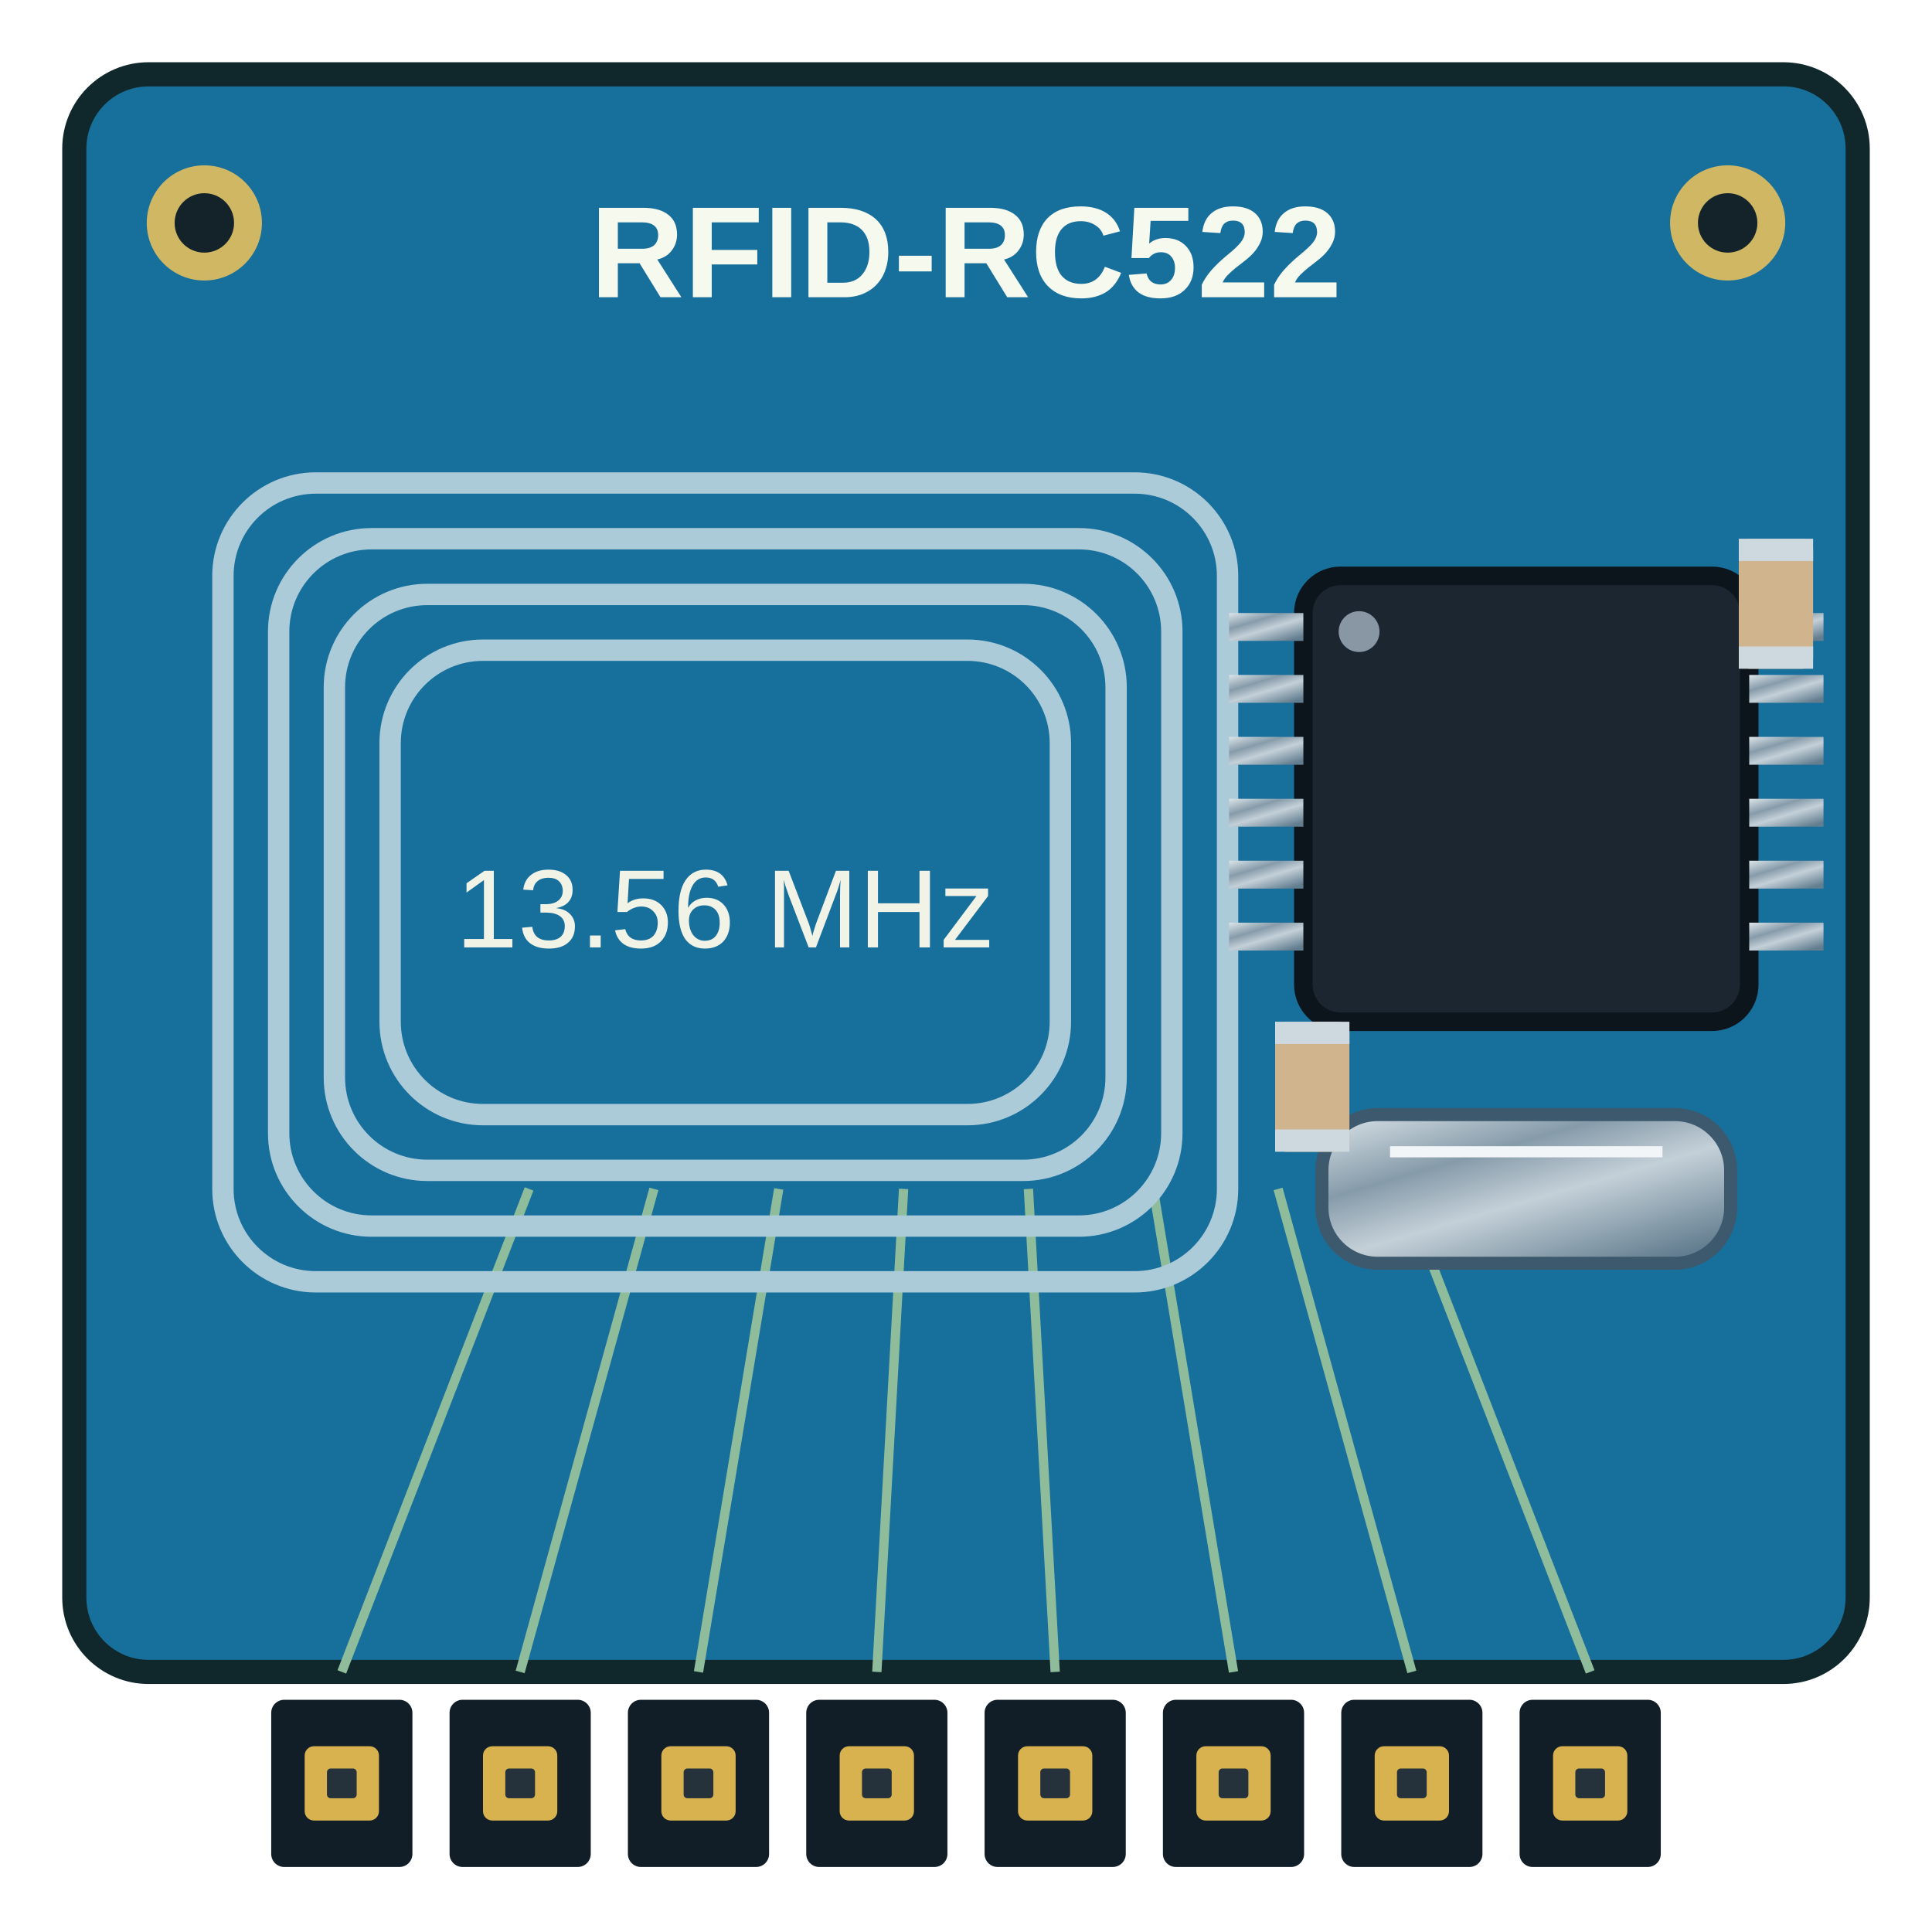
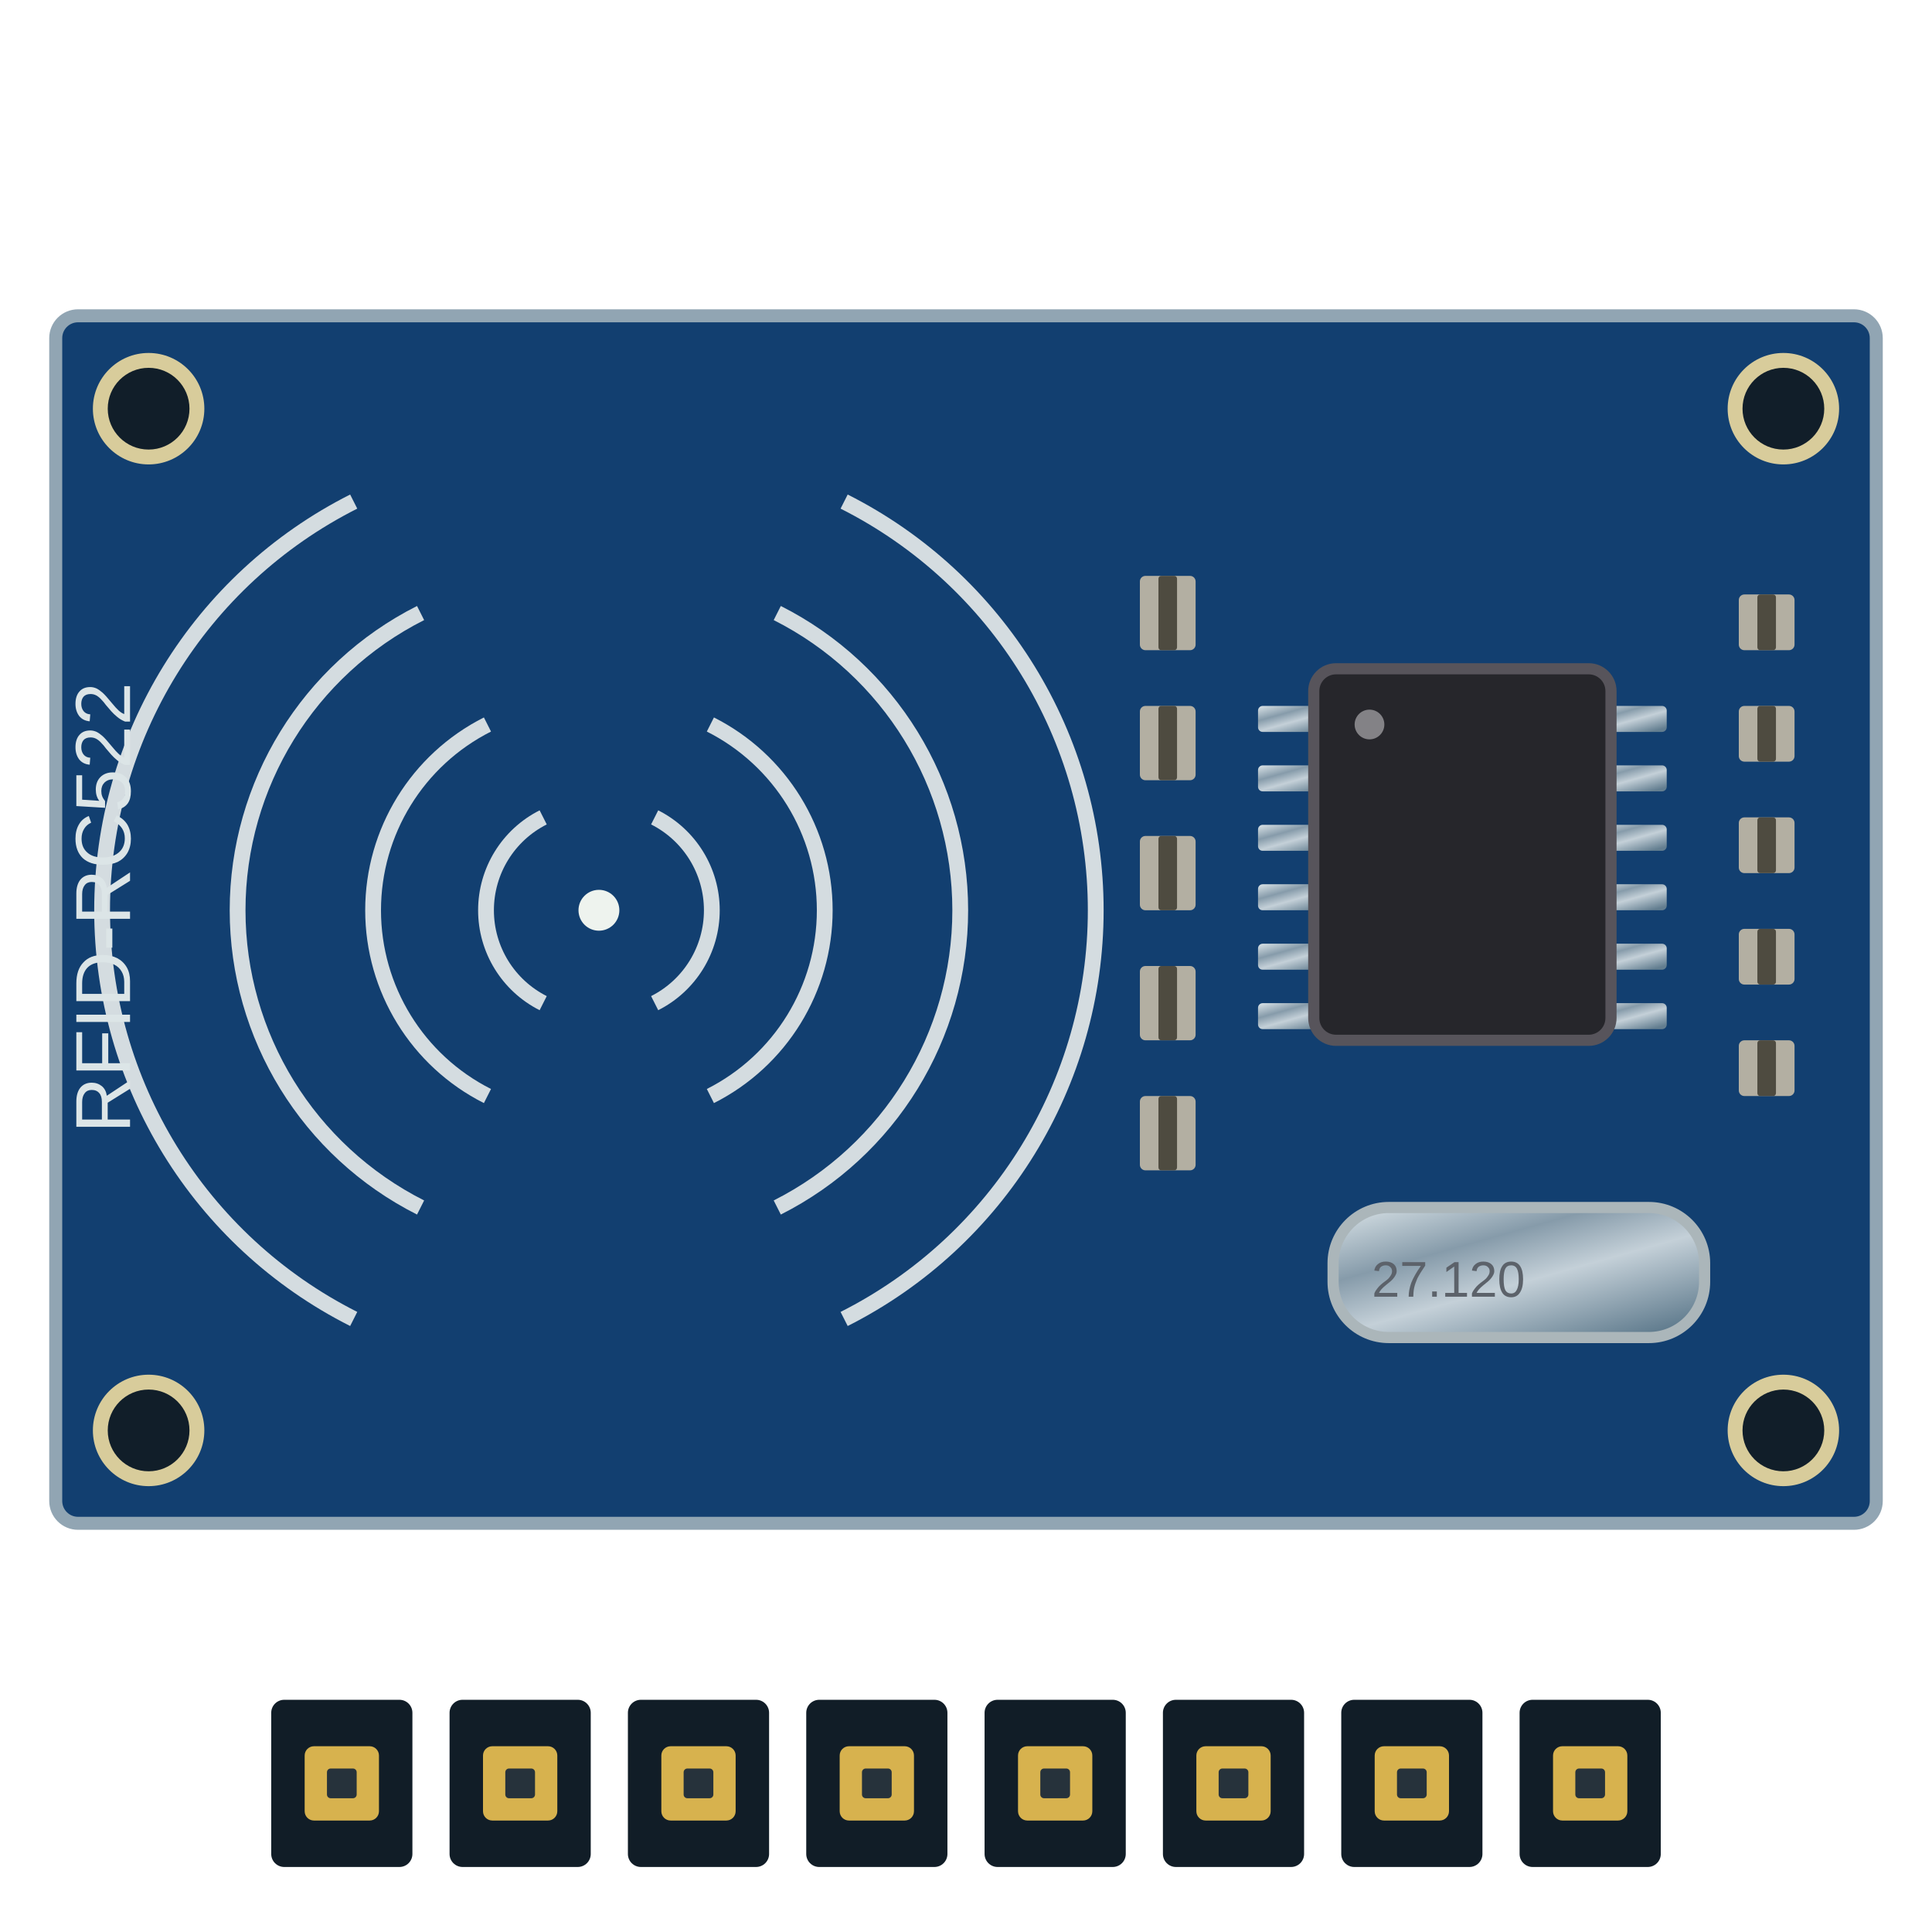
<svg xmlns="http://www.w3.org/2000/svg" width="104" height="104" viewBox="0 0 104 104">
  <defs>
    <linearGradient id="clear-epoxy" x2="1" y2=".2">
      <stop stop-color="#d6e9ec" stop-opacity=".8" />
      <stop offset=".35" stop-color="#eef9fc" stop-opacity=".55" />
      <stop offset=".7" stop-color="#a6c1cb" stop-opacity=".65" />
      <stop offset="1" stop-color="#607c8c" stop-opacity=".9" />
    </linearGradient>
    <linearGradient id="black-plastic" x2="1" y2="0">
      <stop stop-color="#131c23" />
      <stop offset=".4" stop-color="#46515b" />
      <stop offset="1" stop-color="#152029" />
    </linearGradient>
    <linearGradient id="metal" x2=".8" y2="1">
      <stop stop-color="#dce5e9" />
      <stop offset=".35" stop-color="#869baa" />
      <stop offset=".6" stop-color="#c4d0d8" />
      <stop offset="1" stop-color="#637e90" />
    </linearGradient>
    <linearGradient id="cap" x2=".3" y2="1">
      <stop stop-color="#748a99" />
      <stop offset="1" stop-color="#17232e" />
    </linearGradient>
    <linearGradient id="green" x2="0" y2="1">
      <stop stop-color="#28765c" />
      <stop offset="1" stop-color="#164c3b" />
    </linearGradient>
    <radialGradient id="lens" cx=".3" cy=".25">
      <stop stop-color="#f1fcff" />
      <stop offset=".35" stop-color="#b9dfed" stop-opacity=".9" />
      <stop offset="1" stop-color="#688f9d" stop-opacity=".8" />
    </radialGradient>
  </defs>
-   <rect x="4" y="4" width="96" height="86" rx="4" fill="#176f9c" stroke="#10282b" stroke-width="1.3" />
-   <circle cx="11" cy="12" r="3.1" fill="#d0b763" />
-   <circle cx="11" cy="12" r="1.6" fill="#14232a" />
-   <circle cx="93" cy="12" r="3.1" fill="#d0b763" />
-   <circle cx="93" cy="12" r="1.6" fill="#14232a" />
-   <path d="M18.4 90L28.48 64" fill="none" stroke="#8fbd9c" stroke-width="0.5" />
-   <path d="M28 90L35.2 64" fill="none" stroke="#8fbd9c" stroke-width="0.5" />
-   <path d="M37.6 90L41.92 64" fill="none" stroke="#8fbd9c" stroke-width="0.5" />
-   <path d="M47.2 90L48.64 64" fill="none" stroke="#8fbd9c" stroke-width="0.5" />
-   <path d="M56.8 90L55.36 64" fill="none" stroke="#8fbd9c" stroke-width="0.5" />
-   <path d="M66.4 90L62.08 64" fill="none" stroke="#8fbd9c" stroke-width="0.5" />
-   <path d="M76 90L68.8 64" fill="none" stroke="#8fbd9c" stroke-width="0.5" />
-   <path d="M85.6 90L75.52 64" fill="none" stroke="#8fbd9c" stroke-width="0.5" />
-   <g>
-     <rect x="12" y="26" width="54.08" height="43" rx="5" fill="none" stroke="#accbd9" stroke-width="1.15" />
-     <rect x="15" y="29" width="48.08" height="37" rx="5" fill="none" stroke="#accbd9" stroke-width="1.15" />
-     <rect x="18" y="32" width="42.08" height="31" rx="5" fill="none" stroke="#accbd9" stroke-width="1.15" />
-     <rect x="21" y="35" width="36.08" height="25" rx="5" fill="none" stroke="#accbd9" stroke-width="1.15" />
-     <text x="39.04" y="51" fill="#f2f3e7" font-family="Arial, sans-serif" font-size="6" text-anchor="middle">13.56 MHz</text>
-     <rect x="70.16" y="31" width="24" height="24" rx="2" fill="#1b2630" stroke="#0c151c" stroke-width="1" />
-     <rect x="66.16" y="33" width="4" height="1.5" rx="0" fill="url(#metal)" />
-     <rect x="94.16" y="33" width="4" height="1.5" rx="0" fill="url(#metal)" />
-     <rect x="66.16" y="36.333" width="4" height="1.5" rx="0" fill="url(#metal)" />
-     <rect x="94.16" y="36.333" width="4" height="1.5" rx="0" fill="url(#metal)" />
-     <rect x="66.16" y="39.667" width="4" height="1.5" rx="0" fill="url(#metal)" />
-     <rect x="94.16" y="39.667" width="4" height="1.5" rx="0" fill="url(#metal)" />
-     <rect x="66.16" y="43" width="4" height="1.5" rx="0" fill="url(#metal)" />
-     <rect x="94.16" y="43" width="4" height="1.5" rx="0" fill="url(#metal)" />
-     <rect x="66.16" y="46.333" width="4" height="1.5" rx="0" fill="url(#metal)" />
-     <rect x="94.16" y="46.333" width="4" height="1.5" rx="0" fill="url(#metal)" />
-     <rect x="66.16" y="49.667" width="4" height="1.5" rx="0" fill="url(#metal)" />
-     <rect x="94.16" y="49.667" width="4" height="1.5" rx="0" fill="url(#metal)" />
-     <circle cx="73.16" cy="34" r="1.1" fill="#8996a3" />
-     <rect x="71.16" y="60" width="22" height="8" rx="3" fill="url(#metal)" stroke="#3c596d" stroke-width=".7" />
-     <path d="M74.827 62L89.493 62" fill="none" stroke="#f1f5f7" stroke-width="0.6" />
-     <rect x="68.64" y="55" width="4" height="7" rx="0.6" fill="#d0b48d" />
-     <rect x="68.64" y="55" width="4" height="1.2" rx="0" fill="#ced8df" />
-     <rect x="68.64" y="60.8" width="4" height="1.2" rx="0" fill="#ced8df" />
-     <rect x="93.6" y="29" width="4" height="7" rx="0.6" fill="#d0b48d" />
-     <rect x="93.6" y="29" width="4" height="1.2" rx="0" fill="#ced8df" />
-     <rect x="93.6" y="34.8" width="4" height="1.2" rx="0" fill="#ced8df" />
+   <g data-photo-body="mfrc522">
+     <rect x="3" y="17" width="98" height="65" fill="#123f70" rx="1.2" stroke="#91a5b3" stroke-width=".7" data-photo-reference="rc522" />
+     <circle cx="8" cy="22" r="3" fill="#d8cc9b" />
+     <circle cx="8" cy="22" r="2.2" fill="#111e29" />
+     <circle cx="8" cy="77" r="3" fill="#d8cc9b" />
+     <circle cx="8" cy="77" r="2.2" fill="#111e29" />
+     <circle cx="96" cy="22" r="3" fill="#d8cc9b" />
+     <circle cx="96" cy="22" r="2.2" fill="#111e29" />
+     <circle cx="96" cy="77" r="3" fill="#d8cc9b" />
+     <circle cx="96" cy="77" r="2.2" fill="#111e29" />
+     <path d="M29.24 44a5.6 5.6 0 0 0 0 10M35.24 44a5.6 5.6 0 0 1 0 10" fill="none" stroke="#d4dce0" stroke-width="0.85" />
+     <path d="M26.24 39a11.2 11.2 0 0 0 0 20M38.24 39a11.2 11.2 0 0 1 0 20" fill="none" stroke="#d4dce0" stroke-width="0.85" />
+     <path d="M22.64 33a17.92 17.92 0 0 0 0 32M41.84 33a17.92 17.92 0 0 1 0 32" fill="none" stroke="#d4dce0" stroke-width="0.85" />
+     <path d="M19.04 27a24.64 24.64 0 0 0 0 44M45.44 27a24.64 24.64 0 0 1 0 44" fill="none" stroke="#d4dce0" stroke-width="0.85" />
+     <circle cx="32.24" cy="49" r="1.1" fill="#eef3ee" />
+     <rect x="67.72" y="38" width="4" height="1.4" fill="url(#metal)" rx="0.25" />
+     <rect x="85.72" y="38" width="4" height="1.4" fill="url(#metal)" rx="0.25" />
+     <rect x="67.72" y="41.2" width="4" height="1.4" fill="url(#metal)" rx="0.25" />
+     <rect x="85.72" y="41.2" width="4" height="1.4" fill="url(#metal)" rx="0.25" />
+     <rect x="67.72" y="44.4" width="4" height="1.4" fill="url(#metal)" rx="0.25" />
+     <rect x="85.72" y="44.4" width="4" height="1.4" fill="url(#metal)" rx="0.25" />
+     <rect x="67.72" y="47.6" width="4" height="1.4" fill="url(#metal)" rx="0.25" />
+     <rect x="85.72" y="47.6" width="4" height="1.4" fill="url(#metal)" rx="0.25" />
+     <rect x="67.72" y="50.8" width="4" height="1.4" fill="url(#metal)" rx="0.25" />
+     <rect x="85.72" y="50.8" width="4" height="1.4" fill="url(#metal)" rx="0.25" />
+     <rect x="67.72" y="54" width="4" height="1.4" fill="url(#metal)" rx="0.25" />
+     <rect x="85.72" y="54" width="4" height="1.4" fill="url(#metal)" rx="0.25" />
+     <rect x="70.72" y="36" width="16" height="20" fill="#26262b" rx="1.2" stroke="#57545b" stroke-width=".6" />
+     <circle cx="73.72" cy="39" r="0.8" fill="#838286" />
+     <rect x="71.76" y="65" width="20" height="7" fill="url(#metal)" rx="3" stroke="#abb6ba" stroke-width=".6" />
+     <text x="73.84" y="69.8" font-size="2.7" font-family="Arial,sans-serif" fill="#5c626a">27.120</text>
+     <rect x="61.36" y="31" width="3" height="4" fill="#b3afa2" rx="0.3" />
+     <rect x="62.36" y="31" width="1" height="4" fill="#4e4b40" rx="0.15" />
+     <rect x="93.6" y="32" width="3" height="3" fill="#b3afa2" rx="0.3" />
+     <rect x="94.6" y="32" width="1" height="3" fill="#4e4b40" rx="0.15" />
+     <rect x="61.36" y="38" width="3" height="4" fill="#b3afa2" rx="0.3" />
+     <rect x="62.36" y="38" width="1" height="4" fill="#4e4b40" rx="0.15" />
+     <rect x="93.6" y="38" width="3" height="3" fill="#b3afa2" rx="0.3" />
+     <rect x="94.6" y="38" width="1" height="3" fill="#4e4b40" rx="0.15" />
+     <rect x="61.36" y="45" width="3" height="4" fill="#b3afa2" rx="0.3" />
+     <rect x="62.36" y="45" width="1" height="4" fill="#4e4b40" rx="0.15" />
+     <rect x="93.6" y="44" width="3" height="3" fill="#b3afa2" rx="0.3" />
+     <rect x="94.6" y="44" width="1" height="3" fill="#4e4b40" rx="0.15" />
+     <rect x="61.36" y="52" width="3" height="4" fill="#b3afa2" rx="0.3" />
+     <rect x="62.36" y="52" width="1" height="4" fill="#4e4b40" rx="0.15" />
+     <rect x="93.6" y="50" width="3" height="3" fill="#b3afa2" rx="0.3" />
+     <rect x="94.6" y="50" width="1" height="3" fill="#4e4b40" rx="0.15" />
+     <rect x="61.36" y="59" width="3" height="4" fill="#b3afa2" rx="0.3" />
+     <rect x="62.36" y="59" width="1" height="4" fill="#4e4b40" rx="0.15" />
+     <rect x="93.6" y="56" width="3" height="3" fill="#b3afa2" rx="0.3" />
+     <rect x="94.6" y="56" width="1" height="3" fill="#4e4b40" rx="0.15" />
+     <text x="7" y="61" font-size="4.2" font-family="Arial,sans-serif" fill="#dce5e7" transform="rotate(-90 7 61)">RFID-RC522</text>
  </g>
-   <text x="52" y="16" fill="#f5f9ee" font-family="Arial, sans-serif" font-size="7" text-anchor="middle" font-weight="600">RFID-RC522</text>
  <g data-pin="VCC" data-x="18.4" data-y="96">
    <rect x="14.6" y="91.5" width="7.6" height="9" rx="0.7" fill="#111d27" />
    <rect x="16.4" y="94" width="4" height="4" rx="0.5" fill="#d7b24e" />
    <rect x="17.6" y="95.2" width="1.6" height="1.6" rx="0.2" fill="#26323b" />
  </g>
  <g data-pin="GND" data-x="28" data-y="96">
    <rect x="24.2" y="91.5" width="7.6" height="9" rx="0.7" fill="#111d27" />
    <rect x="26" y="94" width="4" height="4" rx="0.5" fill="#d7b24e" />
    <rect x="27.2" y="95.2" width="1.6" height="1.6" rx="0.2" fill="#26323b" />
  </g>
  <g data-pin="SCK" data-x="37.6" data-y="96">
    <rect x="33.8" y="91.5" width="7.6" height="9" rx="0.7" fill="#111d27" />
    <rect x="35.6" y="94" width="4" height="4" rx="0.5" fill="#d7b24e" />
    <rect x="36.8" y="95.2" width="1.6" height="1.6" rx="0.2" fill="#26323b" />
  </g>
  <g data-pin="MOSI" data-x="47.2" data-y="96">
    <rect x="43.4" y="91.5" width="7.6" height="9" rx="0.7" fill="#111d27" />
    <rect x="45.2" y="94" width="4" height="4" rx="0.5" fill="#d7b24e" />
    <rect x="46.4" y="95.2" width="1.6" height="1.6" rx="0.2" fill="#26323b" />
  </g>
  <g data-pin="MISO" data-x="56.8" data-y="96">
    <rect x="53" y="91.5" width="7.6" height="9" rx="0.7" fill="#111d27" />
    <rect x="54.8" y="94" width="4" height="4" rx="0.5" fill="#d7b24e" />
    <rect x="56" y="95.2" width="1.6" height="1.6" rx="0.2" fill="#26323b" />
  </g>
  <g data-pin="CS" data-x="66.4" data-y="96">
    <rect x="62.6" y="91.5" width="7.6" height="9" rx="0.7" fill="#111d27" />
    <rect x="64.4" y="94" width="4" height="4" rx="0.5" fill="#d7b24e" />
    <rect x="65.6" y="95.2" width="1.6" height="1.6" rx="0.2" fill="#26323b" />
  </g>
  <g data-pin="RST" data-x="76" data-y="96">
    <rect x="72.2" y="91.5" width="7.6" height="9" rx="0.7" fill="#111d27" />
    <rect x="74" y="94" width="4" height="4" rx="0.5" fill="#d7b24e" />
    <rect x="75.2" y="95.2" width="1.6" height="1.6" rx="0.2" fill="#26323b" />
  </g>
  <g data-pin="IRQ" data-x="85.6" data-y="96">
    <rect x="81.8" y="91.5" width="7.6" height="9" rx="0.7" fill="#111d27" />
    <rect x="83.6" y="94" width="4" height="4" rx="0.5" fill="#d7b24e" />
    <rect x="84.8" y="95.2" width="1.6" height="1.6" rx="0.2" fill="#26323b" />
  </g>
</svg>
